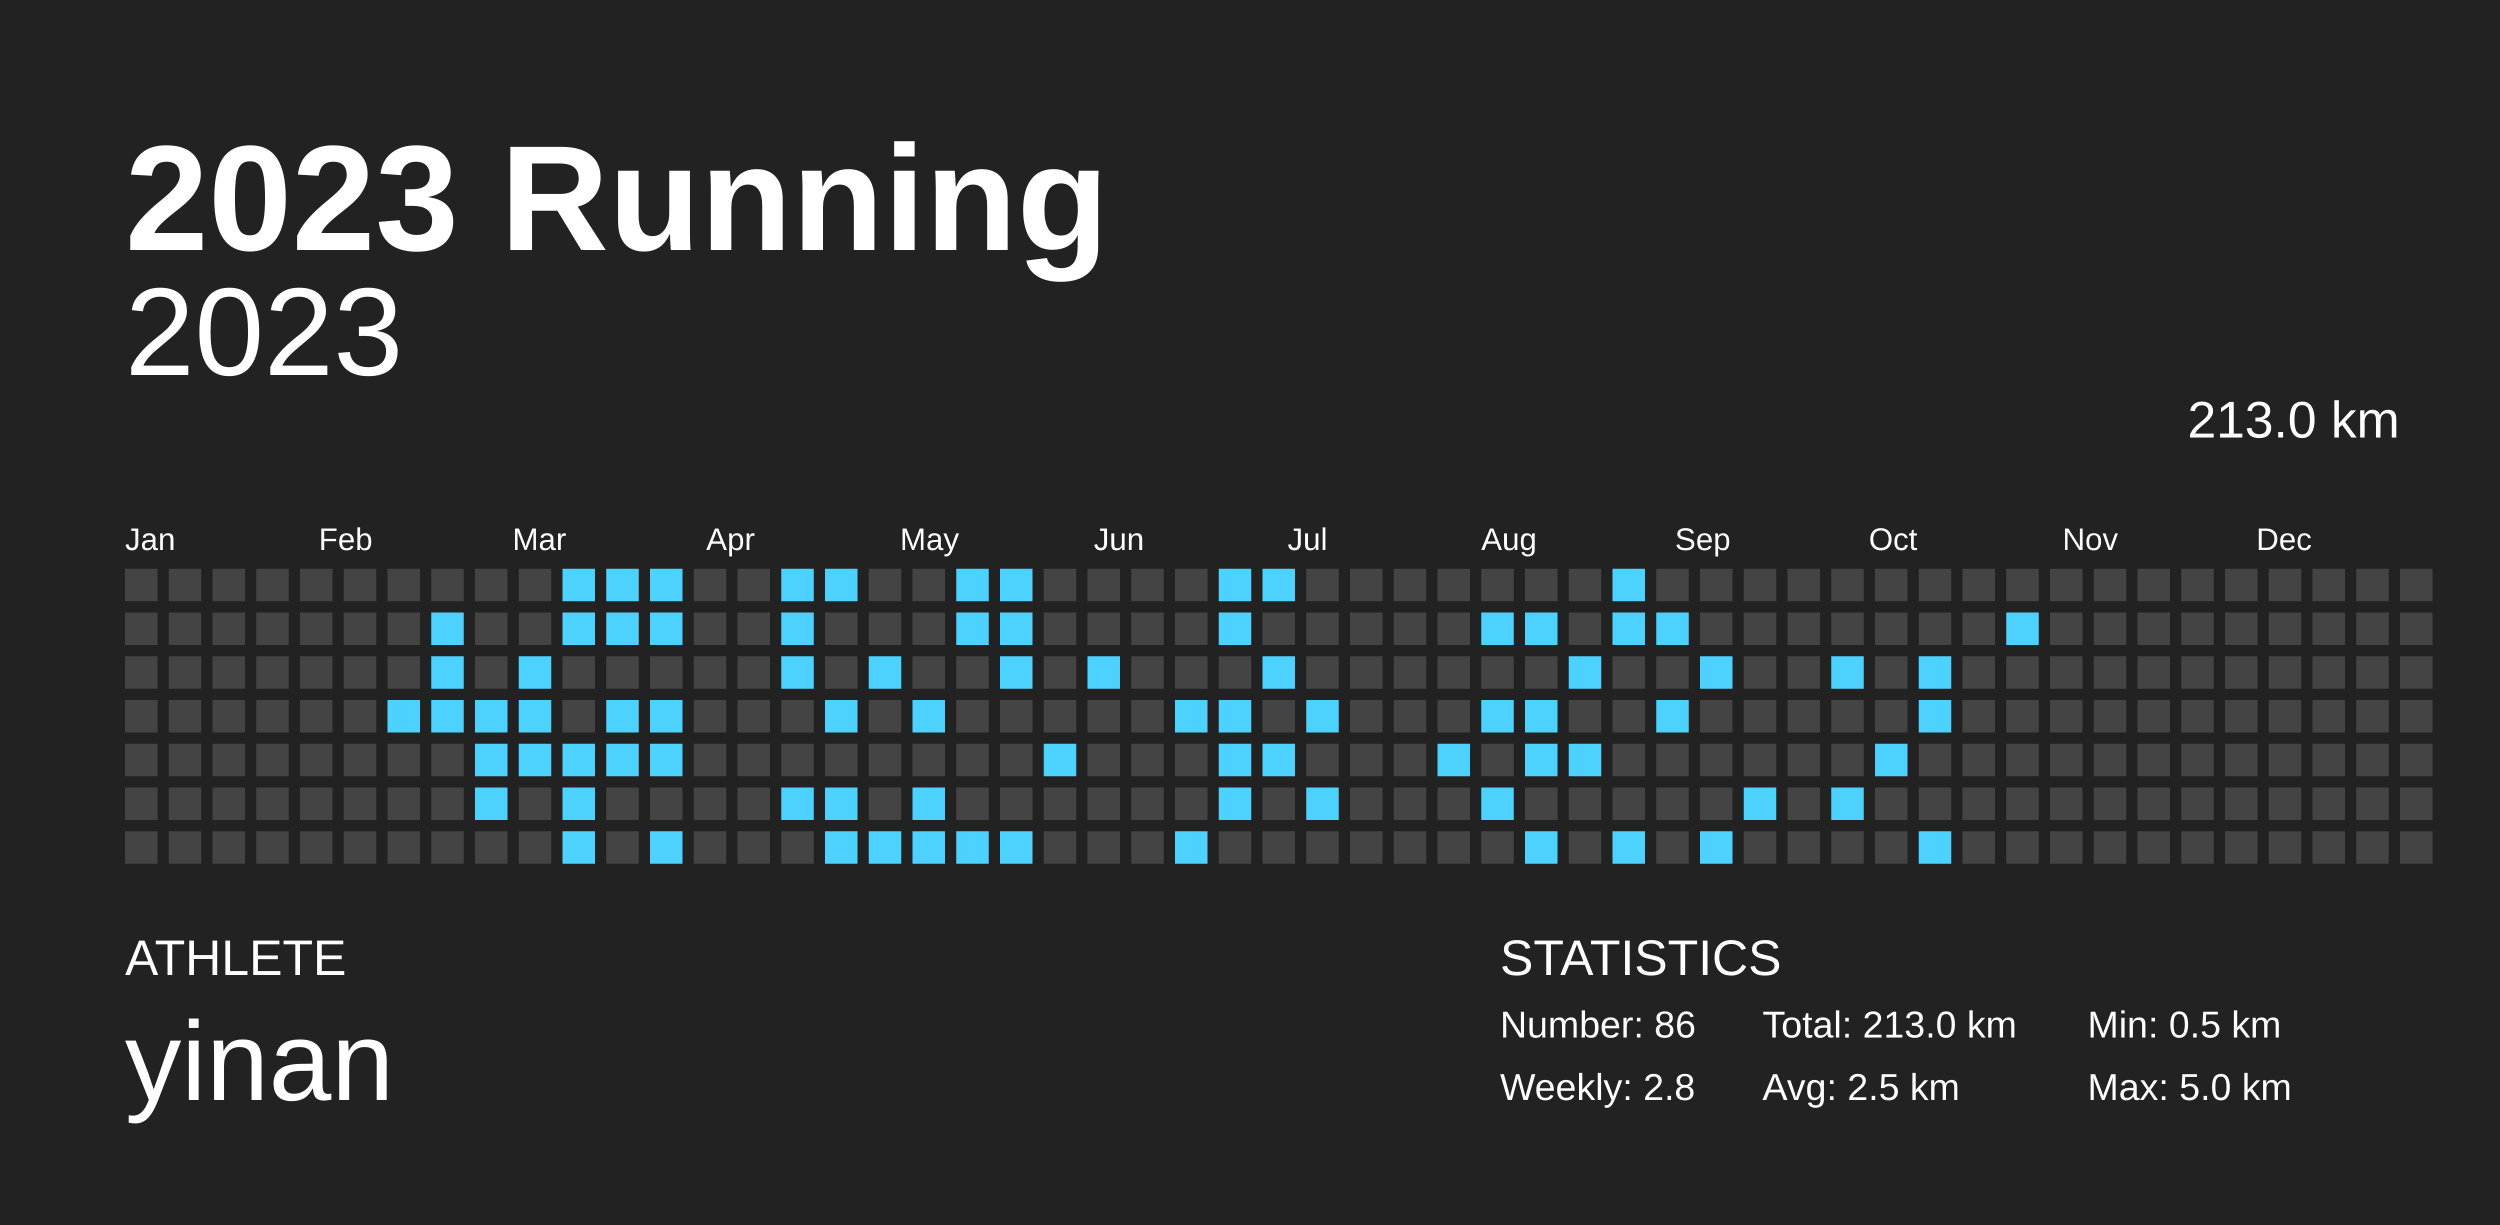
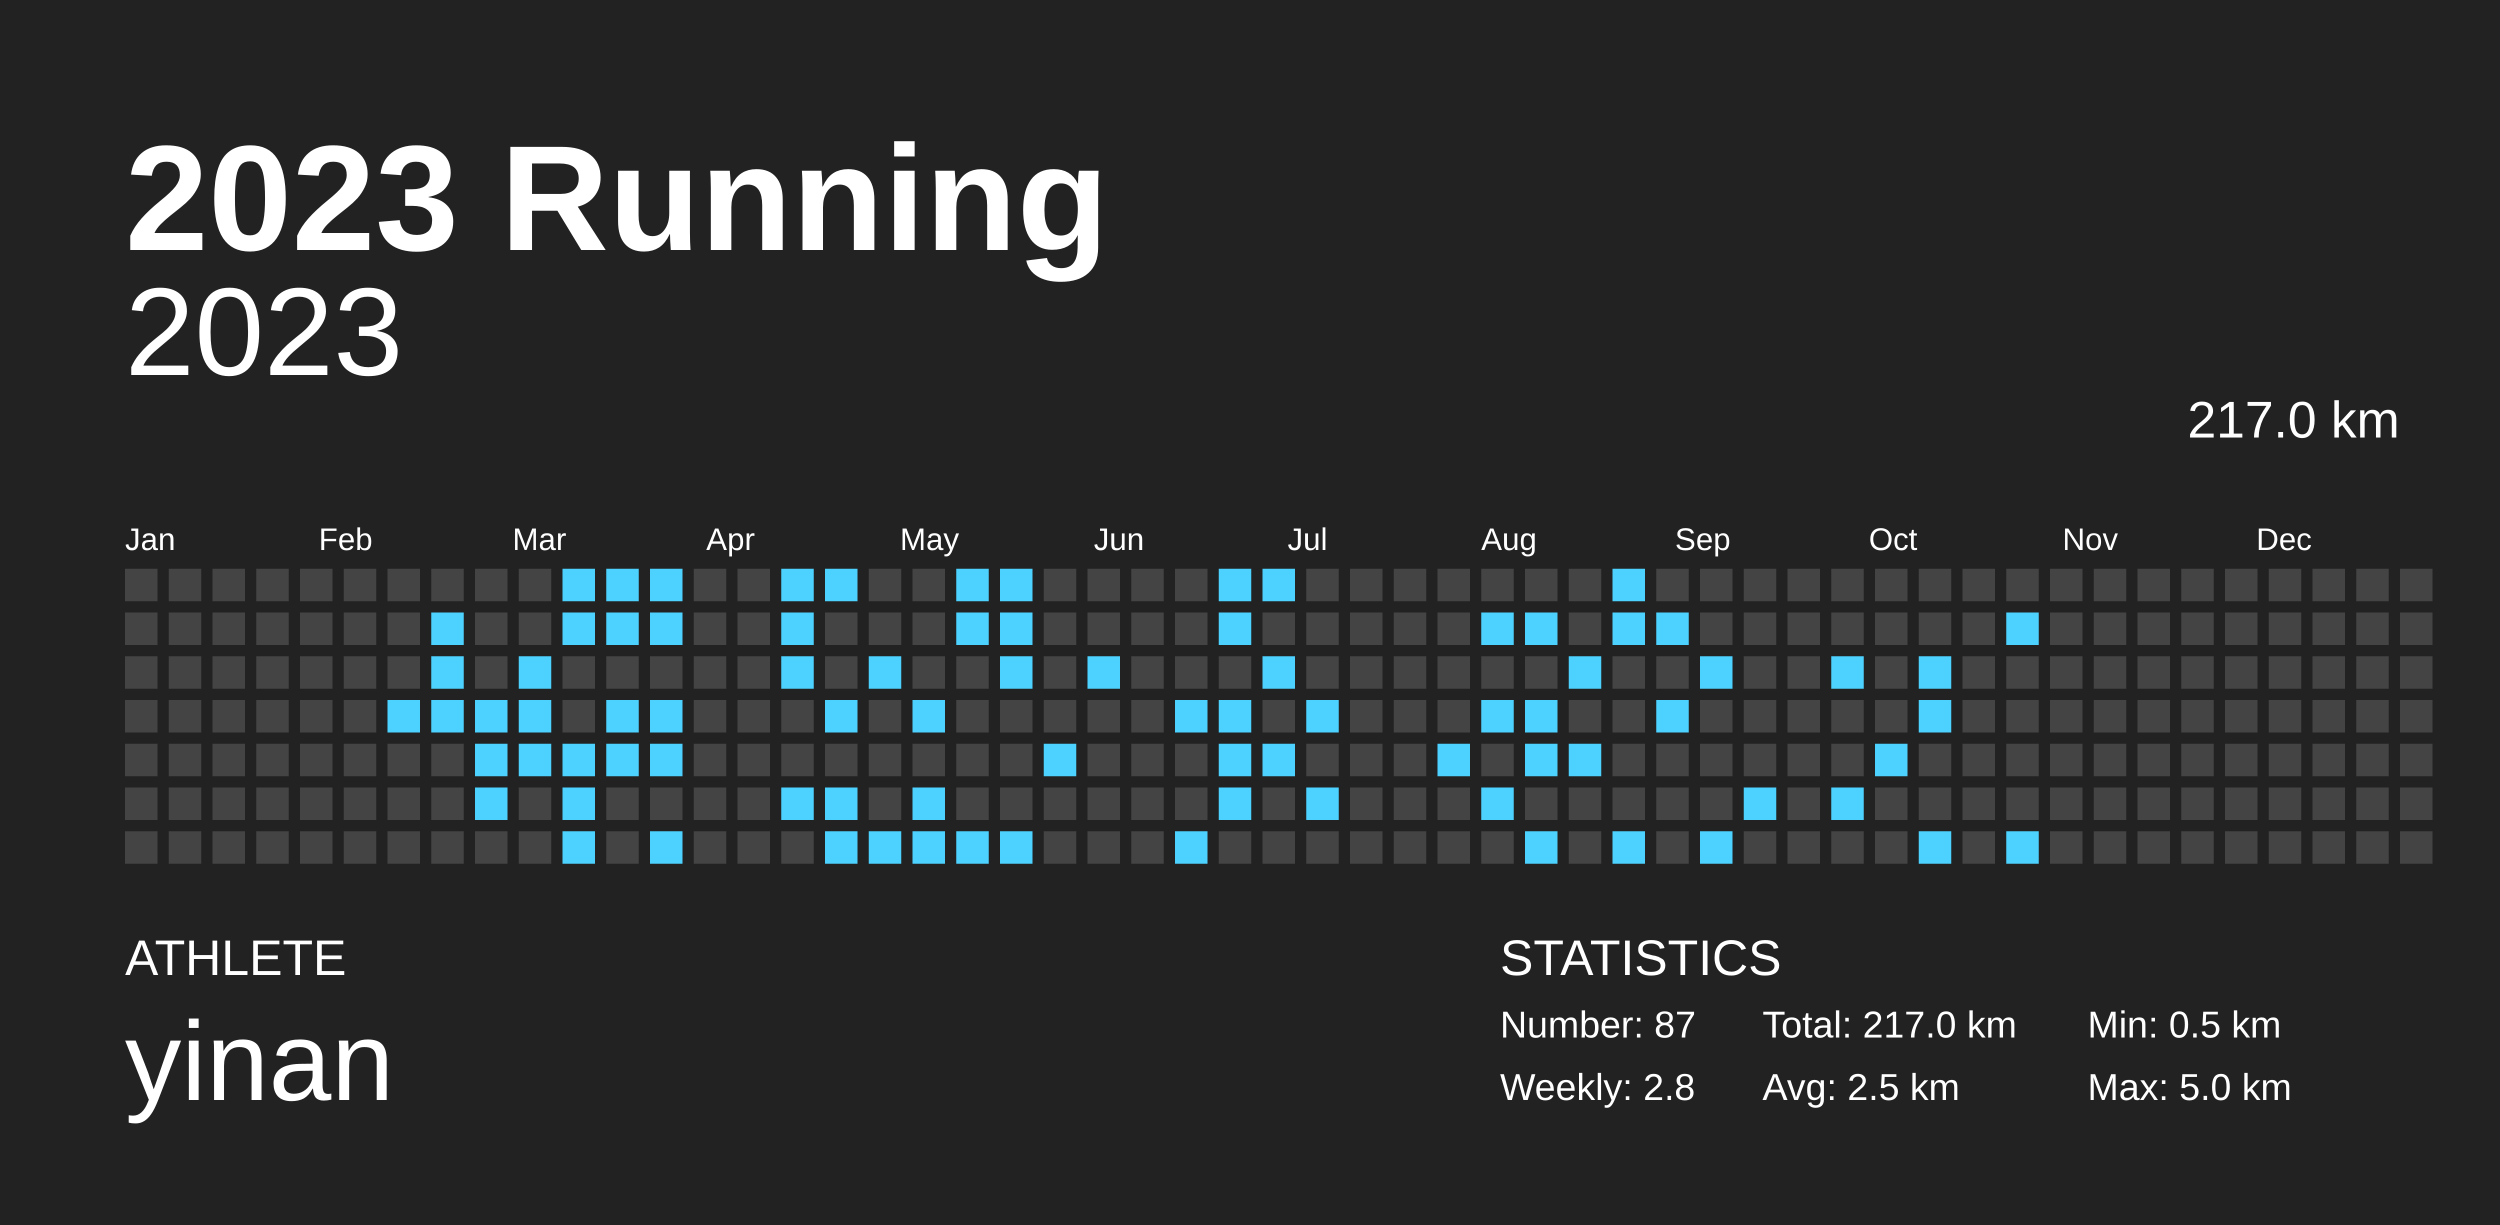
<svg xmlns="http://www.w3.org/2000/svg" baseProfile="full" height="98mm" version="1.1" viewBox="0,0,200,98" width="200mm">
  <defs />
  <rect fill="#222222" height="98" width="200" x="0" y="0" />
  <text fill="#FFFFFF" style="font-size:12px; font-family:Arial; font-weight:bold;" x="10" y="20">2023 Running</text>
  <text fill="#FFFFFF" style="font-size:4px; font-family:Arial" x="10" y="78">ATHLETE</text>
  <text fill="#FFFFFF" style="font-size:9px; font-family:Arial" x="10" y="88">yinan</text>
  <text fill="#FFFFFF" style="font-size:4px; font-family:Arial" x="120" y="78">STATISTICS</text>
-   <text fill="#FFFFFF" style="font-size:3px; font-family:Arial" x="120" y="83">Number: 86</text>
+   <text fill="#FFFFFF" style="font-size:3px; font-family:Arial" x="120" y="83">Number: 87</text>
  <text fill="#FFFFFF" style="font-size:3px; font-family:Arial" x="120" y="88">Weekly: 2.8</text>
-   <text fill="#FFFFFF" style="font-size:3px; font-family:Arial" x="141" y="83">Total: 213.0 km</text>
+   <text fill="#FFFFFF" style="font-size:3px; font-family:Arial" x="141" y="83">Total: 217.0 km</text>
  <text fill="#FFFFFF" style="font-size:3px; font-family:Arial" x="141" y="88">Avg: 2.5 km</text>
  <text fill="#FFFFFF" style="font-size:3px; font-family:Arial" x="167" y="83">Min: 0.5 km</text>
  <text fill="#FFFFFF" style="font-size:3px; font-family:Arial" x="167" y="88">Max: 5.0 km</text>
  <text alignment-baseline="hanging" fill="#FFFFFF" style="font-size:10.0px; font-family:Arial;" x="10" y="30">2023</text>
-   <text alignment-baseline="hanging" fill="#FFFFFF" style="font-size:4.125px; font-family:Arial;" x="175" y="35">213.0 km</text>
+   <text alignment-baseline="hanging" fill="#FFFFFF" style="font-size:4.125px; font-family:Arial;" x="175" y="35">217.0 km</text>
  <text fill="#FFFFFF" style="font-size:2.5px; font-family:Arial" x="10.0" y="44">Jan</text>
  <text fill="#FFFFFF" style="font-size:2.5px; font-family:Arial" x="25.5" y="44">Feb</text>
  <text fill="#FFFFFF" style="font-size:2.5px; font-family:Arial" x="41.0" y="44">Mar</text>
  <text fill="#FFFFFF" style="font-size:2.5px; font-family:Arial" x="56.5" y="44">Apr</text>
  <text fill="#FFFFFF" style="font-size:2.5px; font-family:Arial" x="72.0" y="44">May</text>
  <text fill="#FFFFFF" style="font-size:2.5px; font-family:Arial" x="87.5" y="44">Jun</text>
  <text fill="#FFFFFF" style="font-size:2.5px; font-family:Arial" x="103.0" y="44">Jul</text>
  <text fill="#FFFFFF" style="font-size:2.5px; font-family:Arial" x="118.5" y="44">Aug</text>
  <text fill="#FFFFFF" style="font-size:2.5px; font-family:Arial" x="134.0" y="44">Sep</text>
  <text fill="#FFFFFF" style="font-size:2.5px; font-family:Arial" x="149.5" y="44">Oct</text>
  <text fill="#FFFFFF" style="font-size:2.5px; font-family:Arial" x="165.0" y="44">Nov</text>
  <text fill="#FFFFFF" style="font-size:2.5px; font-family:Arial" x="180.5" y="44">Dec</text>
  <rect fill="#444444" height="2.6" width="2.6" x="10.0" y="45.5" />
  <rect fill="#444444" height="2.6" width="2.6" x="10.0" y="49.0" />
  <rect fill="#444444" height="2.6" width="2.6" x="10.0" y="52.5" />
  <rect fill="#444444" height="2.6" width="2.6" x="10.0" y="56.0" />
  <rect fill="#444444" height="2.6" width="2.6" x="10.0" y="59.5" />
  <rect fill="#444444" height="2.6" width="2.6" x="10.0" y="63.0" />
  <rect fill="#444444" height="2.6" width="2.6" x="10.0" y="66.5" />
  <rect fill="#444444" height="2.6" width="2.6" x="13.5" y="45.5" />
  <rect fill="#444444" height="2.6" width="2.6" x="13.5" y="49.0" />
  <rect fill="#444444" height="2.6" width="2.6" x="13.5" y="52.5" />
  <rect fill="#444444" height="2.6" width="2.6" x="13.5" y="56.0" />
  <rect fill="#444444" height="2.6" width="2.6" x="13.5" y="59.5" />
  <rect fill="#444444" height="2.6" width="2.6" x="13.5" y="63.0" />
  <rect fill="#444444" height="2.6" width="2.6" x="13.5" y="66.5" />
  <rect fill="#444444" height="2.6" width="2.6" x="17.0" y="45.5" />
  <rect fill="#444444" height="2.6" width="2.6" x="17.0" y="49.0" />
  <rect fill="#444444" height="2.6" width="2.6" x="17.0" y="52.5" />
  <rect fill="#444444" height="2.6" width="2.6" x="17.0" y="56.0" />
  <rect fill="#444444" height="2.6" width="2.6" x="17.0" y="59.5" />
  <rect fill="#444444" height="2.6" width="2.6" x="17.0" y="63.0" />
  <rect fill="#444444" height="2.6" width="2.6" x="17.0" y="66.5" />
  <rect fill="#444444" height="2.6" width="2.6" x="20.5" y="45.5" />
  <rect fill="#444444" height="2.6" width="2.6" x="20.5" y="49.0" />
  <rect fill="#444444" height="2.6" width="2.6" x="20.5" y="52.5" />
  <rect fill="#444444" height="2.6" width="2.6" x="20.5" y="56.0" />
  <rect fill="#444444" height="2.6" width="2.6" x="20.5" y="59.5" />
  <rect fill="#444444" height="2.6" width="2.6" x="20.5" y="63.0" />
  <rect fill="#444444" height="2.6" width="2.6" x="20.5" y="66.5" />
  <rect fill="#444444" height="2.6" width="2.6" x="24.0" y="45.5" />
  <rect fill="#444444" height="2.6" width="2.6" x="24.0" y="49.0" />
  <rect fill="#444444" height="2.6" width="2.6" x="24.0" y="52.5" />
  <rect fill="#444444" height="2.6" width="2.6" x="24.0" y="56.0" />
  <rect fill="#444444" height="2.6" width="2.6" x="24.0" y="59.5" />
  <rect fill="#444444" height="2.6" width="2.6" x="24.0" y="63.0" />
  <rect fill="#444444" height="2.6" width="2.6" x="24.0" y="66.5" />
  <rect fill="#444444" height="2.6" width="2.6" x="27.5" y="45.5" />
  <rect fill="#444444" height="2.6" width="2.6" x="27.5" y="49.0" />
  <rect fill="#444444" height="2.6" width="2.6" x="27.5" y="52.5" />
  <rect fill="#444444" height="2.6" width="2.6" x="27.5" y="56.0" />
  <rect fill="#444444" height="2.6" width="2.6" x="27.5" y="59.5" />
  <rect fill="#444444" height="2.6" width="2.6" x="27.5" y="63.0" />
  <rect fill="#444444" height="2.6" width="2.6" x="27.5" y="66.5" />
  <rect fill="#444444" height="2.6" width="2.6" x="31.0" y="45.5" />
  <rect fill="#444444" height="2.6" width="2.6" x="31.0" y="49.0" />
  <rect fill="#444444" height="2.6" width="2.6" x="31.0" y="52.5" />
  <rect fill="#4dd2ff" height="2.6" width="2.6" x="31.0" y="56.0" />
  <rect fill="#444444" height="2.6" width="2.6" x="31.0" y="59.5" />
  <rect fill="#444444" height="2.6" width="2.6" x="31.0" y="63.0" />
  <rect fill="#444444" height="2.6" width="2.6" x="31.0" y="66.5" />
  <rect fill="#444444" height="2.6" width="2.6" x="34.5" y="45.5" />
  <rect fill="#4dd2ff" height="2.6" width="2.6" x="34.5" y="49.0" />
  <rect fill="#4dd2ff" height="2.6" width="2.6" x="34.5" y="52.5" />
  <rect fill="#4dd2ff" height="2.6" width="2.6" x="34.5" y="56.0" />
  <rect fill="#444444" height="2.6" width="2.6" x="34.5" y="59.5" />
  <rect fill="#444444" height="2.6" width="2.6" x="34.5" y="63.0" />
  <rect fill="#444444" height="2.6" width="2.6" x="34.5" y="66.5" />
  <rect fill="#444444" height="2.6" width="2.6" x="38.0" y="45.5" />
  <rect fill="#444444" height="2.6" width="2.6" x="38.0" y="49.0" />
  <rect fill="#444444" height="2.6" width="2.6" x="38.0" y="52.5" />
  <rect fill="#4dd2ff" height="2.6" width="2.6" x="38.0" y="56.0" />
  <rect fill="#4dd2ff" height="2.6" width="2.6" x="38.0" y="59.5" />
  <rect fill="#4dd2ff" height="2.6" width="2.6" x="38.0" y="63.0" />
  <rect fill="#444444" height="2.6" width="2.6" x="38.0" y="66.5" />
  <rect fill="#444444" height="2.6" width="2.6" x="41.5" y="45.5" />
  <rect fill="#444444" height="2.6" width="2.6" x="41.5" y="49.0" />
  <rect fill="#4dd2ff" height="2.6" width="2.6" x="41.5" y="52.5" />
  <rect fill="#4dd2ff" height="2.6" width="2.6" x="41.5" y="56.0" />
  <rect fill="#4dd2ff" height="2.6" width="2.6" x="41.5" y="59.5" />
  <rect fill="#444444" height="2.6" width="2.6" x="41.5" y="63.0" />
  <rect fill="#444444" height="2.6" width="2.6" x="41.5" y="66.5" />
  <rect fill="#4dd2ff" height="2.6" width="2.6" x="45.0" y="45.5" />
  <rect fill="#4dd2ff" height="2.6" width="2.6" x="45.0" y="49.0" />
  <rect fill="#444444" height="2.6" width="2.6" x="45.0" y="52.5" />
  <rect fill="#444444" height="2.6" width="2.6" x="45.0" y="56.0" />
  <rect fill="#4dd2ff" height="2.6" width="2.6" x="45.0" y="59.5" />
  <rect fill="#4dd2ff" height="2.6" width="2.6" x="45.0" y="63.0" />
  <rect fill="#4dd2ff" height="2.6" width="2.6" x="45.0" y="66.5" />
  <rect fill="#4dd2ff" height="2.6" width="2.6" x="48.5" y="45.5" />
  <rect fill="#4dd2ff" height="2.6" width="2.6" x="48.5" y="49.0" />
  <rect fill="#444444" height="2.6" width="2.6" x="48.5" y="52.5" />
  <rect fill="#4dd2ff" height="2.6" width="2.6" x="48.5" y="56.0" />
  <rect fill="#4dd2ff" height="2.6" width="2.6" x="48.5" y="59.5" />
  <rect fill="#444444" height="2.6" width="2.6" x="48.5" y="63.0" />
  <rect fill="#444444" height="2.6" width="2.6" x="48.5" y="66.5" />
  <rect fill="#4dd2ff" height="2.6" width="2.6" x="52.0" y="45.5" />
  <rect fill="#4dd2ff" height="2.6" width="2.6" x="52.0" y="49.0" />
  <rect fill="#444444" height="2.6" width="2.6" x="52.0" y="52.5" />
  <rect fill="#4dd2ff" height="2.6" width="2.6" x="52.0" y="56.0" />
  <rect fill="#4dd2ff" height="2.6" width="2.6" x="52.0" y="59.5" />
  <rect fill="#444444" height="2.6" width="2.6" x="52.0" y="63.0" />
  <rect fill="#4dd2ff" height="2.6" width="2.6" x="52.0" y="66.5" />
  <rect fill="#444444" height="2.6" width="2.6" x="55.5" y="45.5" />
  <rect fill="#444444" height="2.6" width="2.6" x="55.5" y="49.0" />
  <rect fill="#444444" height="2.6" width="2.6" x="55.5" y="52.5" />
  <rect fill="#444444" height="2.6" width="2.6" x="55.5" y="56.0" />
  <rect fill="#444444" height="2.6" width="2.6" x="55.5" y="59.5" />
  <rect fill="#444444" height="2.6" width="2.6" x="55.5" y="63.0" />
  <rect fill="#444444" height="2.6" width="2.6" x="55.5" y="66.5" />
  <rect fill="#444444" height="2.6" width="2.6" x="59.0" y="45.5" />
  <rect fill="#444444" height="2.6" width="2.6" x="59.0" y="49.0" />
  <rect fill="#444444" height="2.6" width="2.6" x="59.0" y="52.5" />
  <rect fill="#444444" height="2.6" width="2.6" x="59.0" y="56.0" />
  <rect fill="#444444" height="2.6" width="2.6" x="59.0" y="59.5" />
  <rect fill="#444444" height="2.6" width="2.6" x="59.0" y="63.0" />
  <rect fill="#444444" height="2.6" width="2.6" x="59.0" y="66.5" />
  <rect fill="#4dd2ff" height="2.6" width="2.6" x="62.5" y="45.5" />
  <rect fill="#4dd2ff" height="2.6" width="2.6" x="62.5" y="49.0" />
  <rect fill="#4dd2ff" height="2.6" width="2.6" x="62.5" y="52.5" />
  <rect fill="#444444" height="2.6" width="2.6" x="62.5" y="56.0" />
  <rect fill="#444444" height="2.6" width="2.6" x="62.5" y="59.5" />
  <rect fill="#4dd2ff" height="2.6" width="2.6" x="62.5" y="63.0" />
  <rect fill="#444444" height="2.6" width="2.6" x="62.5" y="66.5" />
  <rect fill="#4dd2ff" height="2.6" width="2.6" x="66.0" y="45.5" />
  <rect fill="#444444" height="2.6" width="2.6" x="66.0" y="49.0" />
  <rect fill="#444444" height="2.6" width="2.6" x="66.0" y="52.5" />
  <rect fill="#4dd2ff" height="2.6" width="2.6" x="66.0" y="56.0" />
  <rect fill="#444444" height="2.6" width="2.6" x="66.0" y="59.5" />
  <rect fill="#4dd2ff" height="2.6" width="2.6" x="66.0" y="63.0" />
  <rect fill="#4dd2ff" height="2.6" width="2.6" x="66.0" y="66.5" />
  <rect fill="#444444" height="2.6" width="2.6" x="69.5" y="45.5" />
  <rect fill="#444444" height="2.6" width="2.6" x="69.5" y="49.0" />
  <rect fill="#4dd2ff" height="2.6" width="2.6" x="69.5" y="52.5" />
  <rect fill="#444444" height="2.6" width="2.6" x="69.5" y="56.0" />
  <rect fill="#444444" height="2.6" width="2.6" x="69.5" y="59.5" />
  <rect fill="#444444" height="2.6" width="2.6" x="69.5" y="63.0" />
  <rect fill="#4dd2ff" height="2.6" width="2.6" x="69.5" y="66.5" />
  <rect fill="#444444" height="2.6" width="2.6" x="73.0" y="45.5" />
  <rect fill="#444444" height="2.6" width="2.6" x="73.0" y="49.0" />
  <rect fill="#444444" height="2.6" width="2.6" x="73.0" y="52.5" />
  <rect fill="#4dd2ff" height="2.6" width="2.6" x="73.0" y="56.0" />
  <rect fill="#444444" height="2.6" width="2.6" x="73.0" y="59.5" />
  <rect fill="#4dd2ff" height="2.6" width="2.6" x="73.0" y="63.0" />
  <rect fill="#4dd2ff" height="2.6" width="2.6" x="73.0" y="66.5" />
  <rect fill="#4dd2ff" height="2.6" width="2.6" x="76.5" y="45.5" />
  <rect fill="#4dd2ff" height="2.6" width="2.6" x="76.5" y="49.0" />
  <rect fill="#444444" height="2.6" width="2.6" x="76.5" y="52.5" />
  <rect fill="#444444" height="2.6" width="2.6" x="76.5" y="56.0" />
  <rect fill="#444444" height="2.6" width="2.6" x="76.5" y="59.5" />
  <rect fill="#444444" height="2.6" width="2.6" x="76.5" y="63.0" />
  <rect fill="#4dd2ff" height="2.6" width="2.6" x="76.5" y="66.5" />
  <rect fill="#4dd2ff" height="2.6" width="2.6" x="80.0" y="45.5" />
  <rect fill="#4dd2ff" height="2.6" width="2.6" x="80.0" y="49.0" />
  <rect fill="#4dd2ff" height="2.6" width="2.6" x="80.0" y="52.5" />
  <rect fill="#444444" height="2.6" width="2.6" x="80.0" y="56.0" />
  <rect fill="#444444" height="2.6" width="2.6" x="80.0" y="59.5" />
  <rect fill="#444444" height="2.6" width="2.6" x="80.0" y="63.0" />
  <rect fill="#4dd2ff" height="2.6" width="2.6" x="80.0" y="66.5" />
  <rect fill="#444444" height="2.6" width="2.6" x="83.5" y="45.5" />
  <rect fill="#444444" height="2.6" width="2.6" x="83.5" y="49.0" />
  <rect fill="#444444" height="2.6" width="2.6" x="83.5" y="52.5" />
  <rect fill="#444444" height="2.6" width="2.6" x="83.5" y="56.0" />
  <rect fill="#4dd2ff" height="2.6" width="2.6" x="83.5" y="59.5" />
  <rect fill="#444444" height="2.6" width="2.6" x="83.5" y="63.0" />
  <rect fill="#444444" height="2.6" width="2.6" x="83.5" y="66.5" />
  <rect fill="#444444" height="2.6" width="2.6" x="87.0" y="45.5" />
  <rect fill="#444444" height="2.6" width="2.6" x="87.0" y="49.0" />
  <rect fill="#4dd2ff" height="2.6" width="2.6" x="87.0" y="52.5" />
  <rect fill="#444444" height="2.6" width="2.6" x="87.0" y="56.0" />
  <rect fill="#444444" height="2.6" width="2.6" x="87.0" y="59.5" />
  <rect fill="#444444" height="2.6" width="2.6" x="87.0" y="63.0" />
  <rect fill="#444444" height="2.6" width="2.6" x="87.0" y="66.5" />
  <rect fill="#444444" height="2.6" width="2.6" x="90.5" y="45.5" />
  <rect fill="#444444" height="2.6" width="2.6" x="90.5" y="49.0" />
  <rect fill="#444444" height="2.6" width="2.6" x="90.5" y="52.5" />
  <rect fill="#444444" height="2.6" width="2.6" x="90.5" y="56.0" />
  <rect fill="#444444" height="2.6" width="2.6" x="90.5" y="59.5" />
  <rect fill="#444444" height="2.6" width="2.6" x="90.5" y="63.0" />
  <rect fill="#444444" height="2.6" width="2.6" x="90.5" y="66.5" />
  <rect fill="#444444" height="2.6" width="2.6" x="94.0" y="45.5" />
  <rect fill="#444444" height="2.6" width="2.6" x="94.0" y="49.0" />
  <rect fill="#444444" height="2.6" width="2.6" x="94.0" y="52.5" />
  <rect fill="#4dd2ff" height="2.6" width="2.6" x="94.0" y="56.0" />
  <rect fill="#444444" height="2.6" width="2.6" x="94.0" y="59.5" />
  <rect fill="#444444" height="2.6" width="2.6" x="94.0" y="63.0" />
  <rect fill="#4dd2ff" height="2.6" width="2.6" x="94.0" y="66.5" />
  <rect fill="#4dd2ff" height="2.6" width="2.6" x="97.5" y="45.5" />
  <rect fill="#4dd2ff" height="2.6" width="2.6" x="97.5" y="49.0" />
  <rect fill="#444444" height="2.6" width="2.6" x="97.5" y="52.5" />
  <rect fill="#4dd2ff" height="2.6" width="2.6" x="97.5" y="56.0" />
  <rect fill="#4dd2ff" height="2.6" width="2.6" x="97.5" y="59.5" />
  <rect fill="#4dd2ff" height="2.6" width="2.6" x="97.5" y="63.0" />
  <rect fill="#444444" height="2.6" width="2.6" x="97.5" y="66.5" />
  <rect fill="#4dd2ff" height="2.6" width="2.6" x="101.0" y="45.5" />
  <rect fill="#444444" height="2.6" width="2.6" x="101.0" y="49.0" />
  <rect fill="#4dd2ff" height="2.6" width="2.6" x="101.0" y="52.5" />
  <rect fill="#444444" height="2.6" width="2.6" x="101.0" y="56.0" />
  <rect fill="#4dd2ff" height="2.6" width="2.6" x="101.0" y="59.5" />
  <rect fill="#444444" height="2.6" width="2.6" x="101.0" y="63.0" />
  <rect fill="#444444" height="2.6" width="2.6" x="101.0" y="66.5" />
  <rect fill="#444444" height="2.6" width="2.6" x="104.5" y="45.5" />
  <rect fill="#444444" height="2.6" width="2.6" x="104.5" y="49.0" />
  <rect fill="#444444" height="2.6" width="2.6" x="104.5" y="52.5" />
  <rect fill="#4dd2ff" height="2.6" width="2.6" x="104.5" y="56.0" />
  <rect fill="#444444" height="2.6" width="2.6" x="104.5" y="59.5" />
  <rect fill="#4dd2ff" height="2.6" width="2.6" x="104.5" y="63.0" />
  <rect fill="#444444" height="2.6" width="2.6" x="104.5" y="66.5" />
  <rect fill="#444444" height="2.6" width="2.6" x="108.0" y="45.5" />
  <rect fill="#444444" height="2.6" width="2.6" x="108.0" y="49.0" />
  <rect fill="#444444" height="2.6" width="2.6" x="108.0" y="52.5" />
  <rect fill="#444444" height="2.6" width="2.6" x="108.0" y="56.0" />
  <rect fill="#444444" height="2.6" width="2.6" x="108.0" y="59.5" />
  <rect fill="#444444" height="2.6" width="2.6" x="108.0" y="63.0" />
  <rect fill="#444444" height="2.6" width="2.6" x="108.0" y="66.5" />
  <rect fill="#444444" height="2.6" width="2.6" x="111.5" y="45.5" />
  <rect fill="#444444" height="2.6" width="2.6" x="111.5" y="49.0" />
  <rect fill="#444444" height="2.6" width="2.6" x="111.5" y="52.5" />
  <rect fill="#444444" height="2.6" width="2.6" x="111.5" y="56.0" />
  <rect fill="#444444" height="2.6" width="2.6" x="111.5" y="59.5" />
  <rect fill="#444444" height="2.6" width="2.6" x="111.5" y="63.0" />
  <rect fill="#444444" height="2.6" width="2.6" x="111.5" y="66.5" />
  <rect fill="#444444" height="2.6" width="2.6" x="115.0" y="45.5" />
  <rect fill="#444444" height="2.6" width="2.6" x="115.0" y="49.0" />
  <rect fill="#444444" height="2.6" width="2.6" x="115.0" y="52.5" />
  <rect fill="#444444" height="2.6" width="2.6" x="115.0" y="56.0" />
  <rect fill="#4dd2ff" height="2.6" width="2.6" x="115.0" y="59.5" />
  <rect fill="#444444" height="2.6" width="2.6" x="115.0" y="63.0" />
  <rect fill="#444444" height="2.6" width="2.6" x="115.0" y="66.5" />
  <rect fill="#444444" height="2.6" width="2.6" x="118.5" y="45.5" />
  <rect fill="#4dd2ff" height="2.6" width="2.6" x="118.5" y="49.0" />
  <rect fill="#444444" height="2.6" width="2.6" x="118.5" y="52.5" />
  <rect fill="#4dd2ff" height="2.6" width="2.6" x="118.5" y="56.0" />
  <rect fill="#444444" height="2.6" width="2.6" x="118.5" y="59.5" />
  <rect fill="#4dd2ff" height="2.6" width="2.6" x="118.5" y="63.0" />
  <rect fill="#444444" height="2.6" width="2.6" x="118.5" y="66.5" />
  <rect fill="#444444" height="2.6" width="2.6" x="122.0" y="45.5" />
  <rect fill="#4dd2ff" height="2.6" width="2.6" x="122.0" y="49.0" />
  <rect fill="#444444" height="2.6" width="2.6" x="122.0" y="52.5" />
  <rect fill="#4dd2ff" height="2.6" width="2.6" x="122.0" y="56.0" />
  <rect fill="#4dd2ff" height="2.6" width="2.6" x="122.0" y="59.5" />
  <rect fill="#444444" height="2.6" width="2.6" x="122.0" y="63.0" />
  <rect fill="#4dd2ff" height="2.6" width="2.6" x="122.0" y="66.5" />
  <rect fill="#444444" height="2.6" width="2.6" x="125.5" y="45.5" />
  <rect fill="#444444" height="2.6" width="2.6" x="125.5" y="49.0" />
  <rect fill="#4dd2ff" height="2.6" width="2.6" x="125.5" y="52.5" />
  <rect fill="#444444" height="2.6" width="2.6" x="125.5" y="56.0" />
  <rect fill="#4dd2ff" height="2.6" width="2.6" x="125.5" y="59.5" />
  <rect fill="#444444" height="2.6" width="2.6" x="125.5" y="63.0" />
  <rect fill="#444444" height="2.6" width="2.6" x="125.5" y="66.5" />
  <rect fill="#4dd2ff" height="2.6" width="2.6" x="129.0" y="45.5" />
  <rect fill="#4dd2ff" height="2.6" width="2.6" x="129.0" y="49.0" />
  <rect fill="#444444" height="2.6" width="2.6" x="129.0" y="52.5" />
  <rect fill="#444444" height="2.6" width="2.6" x="129.0" y="56.0" />
  <rect fill="#444444" height="2.6" width="2.6" x="129.0" y="59.5" />
  <rect fill="#444444" height="2.6" width="2.6" x="129.0" y="63.0" />
  <rect fill="#4dd2ff" height="2.6" width="2.6" x="129.0" y="66.5" />
  <rect fill="#444444" height="2.6" width="2.6" x="132.5" y="45.5" />
  <rect fill="#4dd2ff" height="2.6" width="2.6" x="132.5" y="49.0" />
  <rect fill="#444444" height="2.6" width="2.6" x="132.5" y="52.5" />
  <rect fill="#4dd2ff" height="2.6" width="2.6" x="132.5" y="56.0" />
  <rect fill="#444444" height="2.6" width="2.6" x="132.5" y="59.5" />
  <rect fill="#444444" height="2.6" width="2.6" x="132.5" y="63.0" />
  <rect fill="#444444" height="2.6" width="2.6" x="132.5" y="66.5" />
  <rect fill="#444444" height="2.6" width="2.6" x="136.0" y="45.5" />
  <rect fill="#444444" height="2.6" width="2.6" x="136.0" y="49.0" />
  <rect fill="#4dd2ff" height="2.6" width="2.6" x="136.0" y="52.5" />
  <rect fill="#444444" height="2.6" width="2.6" x="136.0" y="56.0" />
  <rect fill="#444444" height="2.6" width="2.6" x="136.0" y="59.5" />
  <rect fill="#444444" height="2.6" width="2.6" x="136.0" y="63.0" />
  <rect fill="#4dd2ff" height="2.6" width="2.6" x="136.0" y="66.5" />
  <rect fill="#444444" height="2.6" width="2.6" x="139.5" y="45.5" />
  <rect fill="#444444" height="2.6" width="2.6" x="139.5" y="49.0" />
  <rect fill="#444444" height="2.6" width="2.6" x="139.5" y="52.5" />
  <rect fill="#444444" height="2.6" width="2.6" x="139.5" y="56.0" />
  <rect fill="#444444" height="2.6" width="2.6" x="139.5" y="59.5" />
  <rect fill="#4dd2ff" height="2.6" width="2.6" x="139.5" y="63.0" />
  <rect fill="#444444" height="2.6" width="2.6" x="139.5" y="66.5" />
  <rect fill="#444444" height="2.6" width="2.6" x="143.0" y="45.5" />
  <rect fill="#444444" height="2.6" width="2.6" x="143.0" y="49.0" />
  <rect fill="#444444" height="2.6" width="2.6" x="143.0" y="52.5" />
  <rect fill="#444444" height="2.6" width="2.6" x="143.0" y="56.0" />
  <rect fill="#444444" height="2.6" width="2.6" x="143.0" y="59.5" />
  <rect fill="#444444" height="2.6" width="2.6" x="143.0" y="63.0" />
  <rect fill="#444444" height="2.6" width="2.6" x="143.0" y="66.5" />
  <rect fill="#444444" height="2.6" width="2.6" x="146.5" y="45.5" />
  <rect fill="#444444" height="2.6" width="2.6" x="146.5" y="49.0" />
  <rect fill="#4dd2ff" height="2.6" width="2.6" x="146.5" y="52.5" />
  <rect fill="#444444" height="2.6" width="2.6" x="146.5" y="56.0" />
  <rect fill="#444444" height="2.6" width="2.6" x="146.5" y="59.5" />
  <rect fill="#4dd2ff" height="2.6" width="2.6" x="146.5" y="63.0" />
  <rect fill="#444444" height="2.6" width="2.6" x="146.5" y="66.5" />
  <rect fill="#444444" height="2.6" width="2.6" x="150.0" y="45.5" />
  <rect fill="#444444" height="2.6" width="2.6" x="150.0" y="49.0" />
  <rect fill="#444444" height="2.6" width="2.6" x="150.0" y="52.5" />
  <rect fill="#444444" height="2.6" width="2.6" x="150.0" y="56.0" />
  <rect fill="#4dd2ff" height="2.6" width="2.6" x="150.0" y="59.5" />
  <rect fill="#444444" height="2.6" width="2.6" x="150.0" y="63.0" />
  <rect fill="#444444" height="2.6" width="2.6" x="150.0" y="66.5" />
  <rect fill="#444444" height="2.6" width="2.6" x="153.5" y="45.5" />
  <rect fill="#444444" height="2.6" width="2.6" x="153.5" y="49.0" />
  <rect fill="#4dd2ff" height="2.6" width="2.6" x="153.5" y="52.5" />
  <rect fill="#4dd2ff" height="2.6" width="2.6" x="153.5" y="56.0" />
  <rect fill="#444444" height="2.6" width="2.6" x="153.5" y="59.5" />
  <rect fill="#444444" height="2.6" width="2.6" x="153.5" y="63.0" />
  <rect fill="#4dd2ff" height="2.6" width="2.6" x="153.5" y="66.5" />
  <rect fill="#444444" height="2.6" width="2.6" x="157.0" y="45.5" />
  <rect fill="#444444" height="2.6" width="2.6" x="157.0" y="49.0" />
  <rect fill="#444444" height="2.6" width="2.6" x="157.0" y="52.5" />
  <rect fill="#444444" height="2.6" width="2.6" x="157.0" y="56.0" />
  <rect fill="#444444" height="2.6" width="2.6" x="157.0" y="59.5" />
  <rect fill="#444444" height="2.6" width="2.6" x="157.0" y="63.0" />
  <rect fill="#444444" height="2.6" width="2.6" x="157.0" y="66.5" />
  <rect fill="#444444" height="2.6" width="2.6" x="160.5" y="45.5" />
  <rect fill="#4dd2ff" height="2.6" width="2.6" x="160.5" y="49.0" />
  <rect fill="#444444" height="2.6" width="2.6" x="160.5" y="52.5" />
  <rect fill="#444444" height="2.6" width="2.6" x="160.5" y="56.0" />
  <rect fill="#444444" height="2.6" width="2.6" x="160.5" y="59.5" />
  <rect fill="#444444" height="2.6" width="2.6" x="160.5" y="63.0" />
-   <rect fill="#444444" height="2.6" width="2.6" x="160.5" y="66.5" />
+   <rect fill="#4dd2ff" height="2.6" width="2.6" x="160.5" y="66.5" />
  <rect fill="#444444" height="2.6" width="2.6" x="164.0" y="45.5" />
  <rect fill="#444444" height="2.6" width="2.6" x="164.0" y="49.0" />
  <rect fill="#444444" height="2.6" width="2.6" x="164.0" y="52.5" />
  <rect fill="#444444" height="2.6" width="2.6" x="164.0" y="56.0" />
  <rect fill="#444444" height="2.6" width="2.6" x="164.0" y="59.5" />
  <rect fill="#444444" height="2.6" width="2.6" x="164.0" y="63.0" />
  <rect fill="#444444" height="2.6" width="2.6" x="164.0" y="66.5" />
  <rect fill="#444444" height="2.6" width="2.6" x="167.5" y="45.5" />
  <rect fill="#444444" height="2.6" width="2.6" x="167.5" y="49.0" />
  <rect fill="#444444" height="2.6" width="2.6" x="167.5" y="52.5" />
  <rect fill="#444444" height="2.6" width="2.6" x="167.5" y="56.0" />
  <rect fill="#444444" height="2.6" width="2.6" x="167.5" y="59.5" />
  <rect fill="#444444" height="2.6" width="2.6" x="167.5" y="63.0" />
  <rect fill="#444444" height="2.6" width="2.6" x="167.5" y="66.5" />
  <rect fill="#444444" height="2.6" width="2.6" x="171.0" y="45.5" />
  <rect fill="#444444" height="2.6" width="2.6" x="171.0" y="49.0" />
  <rect fill="#444444" height="2.6" width="2.6" x="171.0" y="52.5" />
  <rect fill="#444444" height="2.6" width="2.6" x="171.0" y="56.0" />
  <rect fill="#444444" height="2.6" width="2.6" x="171.0" y="59.5" />
  <rect fill="#444444" height="2.6" width="2.6" x="171.0" y="63.0" />
  <rect fill="#444444" height="2.6" width="2.6" x="171.0" y="66.5" />
  <rect fill="#444444" height="2.6" width="2.6" x="174.5" y="45.5" />
  <rect fill="#444444" height="2.6" width="2.6" x="174.5" y="49.0" />
  <rect fill="#444444" height="2.6" width="2.6" x="174.5" y="52.5" />
  <rect fill="#444444" height="2.6" width="2.6" x="174.5" y="56.0" />
  <rect fill="#444444" height="2.6" width="2.6" x="174.5" y="59.5" />
  <rect fill="#444444" height="2.6" width="2.6" x="174.5" y="63.0" />
  <rect fill="#444444" height="2.6" width="2.6" x="174.5" y="66.5" />
  <rect fill="#444444" height="2.6" width="2.6" x="178.0" y="45.5" />
  <rect fill="#444444" height="2.6" width="2.6" x="178.0" y="49.0" />
  <rect fill="#444444" height="2.6" width="2.6" x="178.0" y="52.5" />
  <rect fill="#444444" height="2.6" width="2.6" x="178.0" y="56.0" />
  <rect fill="#444444" height="2.6" width="2.6" x="178.0" y="59.5" />
  <rect fill="#444444" height="2.6" width="2.6" x="178.0" y="63.0" />
  <rect fill="#444444" height="2.6" width="2.6" x="178.0" y="66.5" />
  <rect fill="#444444" height="2.6" width="2.6" x="181.5" y="45.5" />
  <rect fill="#444444" height="2.6" width="2.6" x="181.5" y="49.0" />
  <rect fill="#444444" height="2.6" width="2.6" x="181.5" y="52.5" />
  <rect fill="#444444" height="2.6" width="2.6" x="181.5" y="56.0" />
  <rect fill="#444444" height="2.6" width="2.6" x="181.5" y="59.5" />
  <rect fill="#444444" height="2.6" width="2.6" x="181.5" y="63.0" />
  <rect fill="#444444" height="2.6" width="2.6" x="181.5" y="66.5" />
  <rect fill="#444444" height="2.6" width="2.6" x="185.0" y="45.5" />
  <rect fill="#444444" height="2.6" width="2.6" x="185.0" y="49.0" />
  <rect fill="#444444" height="2.6" width="2.6" x="185.0" y="52.5" />
  <rect fill="#444444" height="2.6" width="2.6" x="185.0" y="56.0" />
  <rect fill="#444444" height="2.6" width="2.6" x="185.0" y="59.5" />
  <rect fill="#444444" height="2.6" width="2.6" x="185.0" y="63.0" />
  <rect fill="#444444" height="2.6" width="2.6" x="185.0" y="66.5" />
  <rect fill="#444444" height="2.6" width="2.6" x="188.5" y="45.5" />
  <rect fill="#444444" height="2.6" width="2.6" x="188.5" y="49.0" />
  <rect fill="#444444" height="2.6" width="2.6" x="188.5" y="52.5" />
  <rect fill="#444444" height="2.6" width="2.6" x="188.5" y="56.0" />
  <rect fill="#444444" height="2.6" width="2.6" x="188.5" y="59.5" />
  <rect fill="#444444" height="2.6" width="2.6" x="188.5" y="63.0" />
  <rect fill="#444444" height="2.6" width="2.6" x="188.5" y="66.5" />
  <rect fill="#444444" height="2.6" width="2.6" x="192.0" y="45.5" />
  <rect fill="#444444" height="2.6" width="2.6" x="192.0" y="49.0" />
  <rect fill="#444444" height="2.6" width="2.6" x="192.0" y="52.5" />
  <rect fill="#444444" height="2.6" width="2.6" x="192.0" y="56.0" />
  <rect fill="#444444" height="2.6" width="2.6" x="192.0" y="59.5" />
  <rect fill="#444444" height="2.6" width="2.6" x="192.0" y="63.0" />
  <rect fill="#444444" height="2.6" width="2.6" x="192.0" y="66.5" />
</svg>
